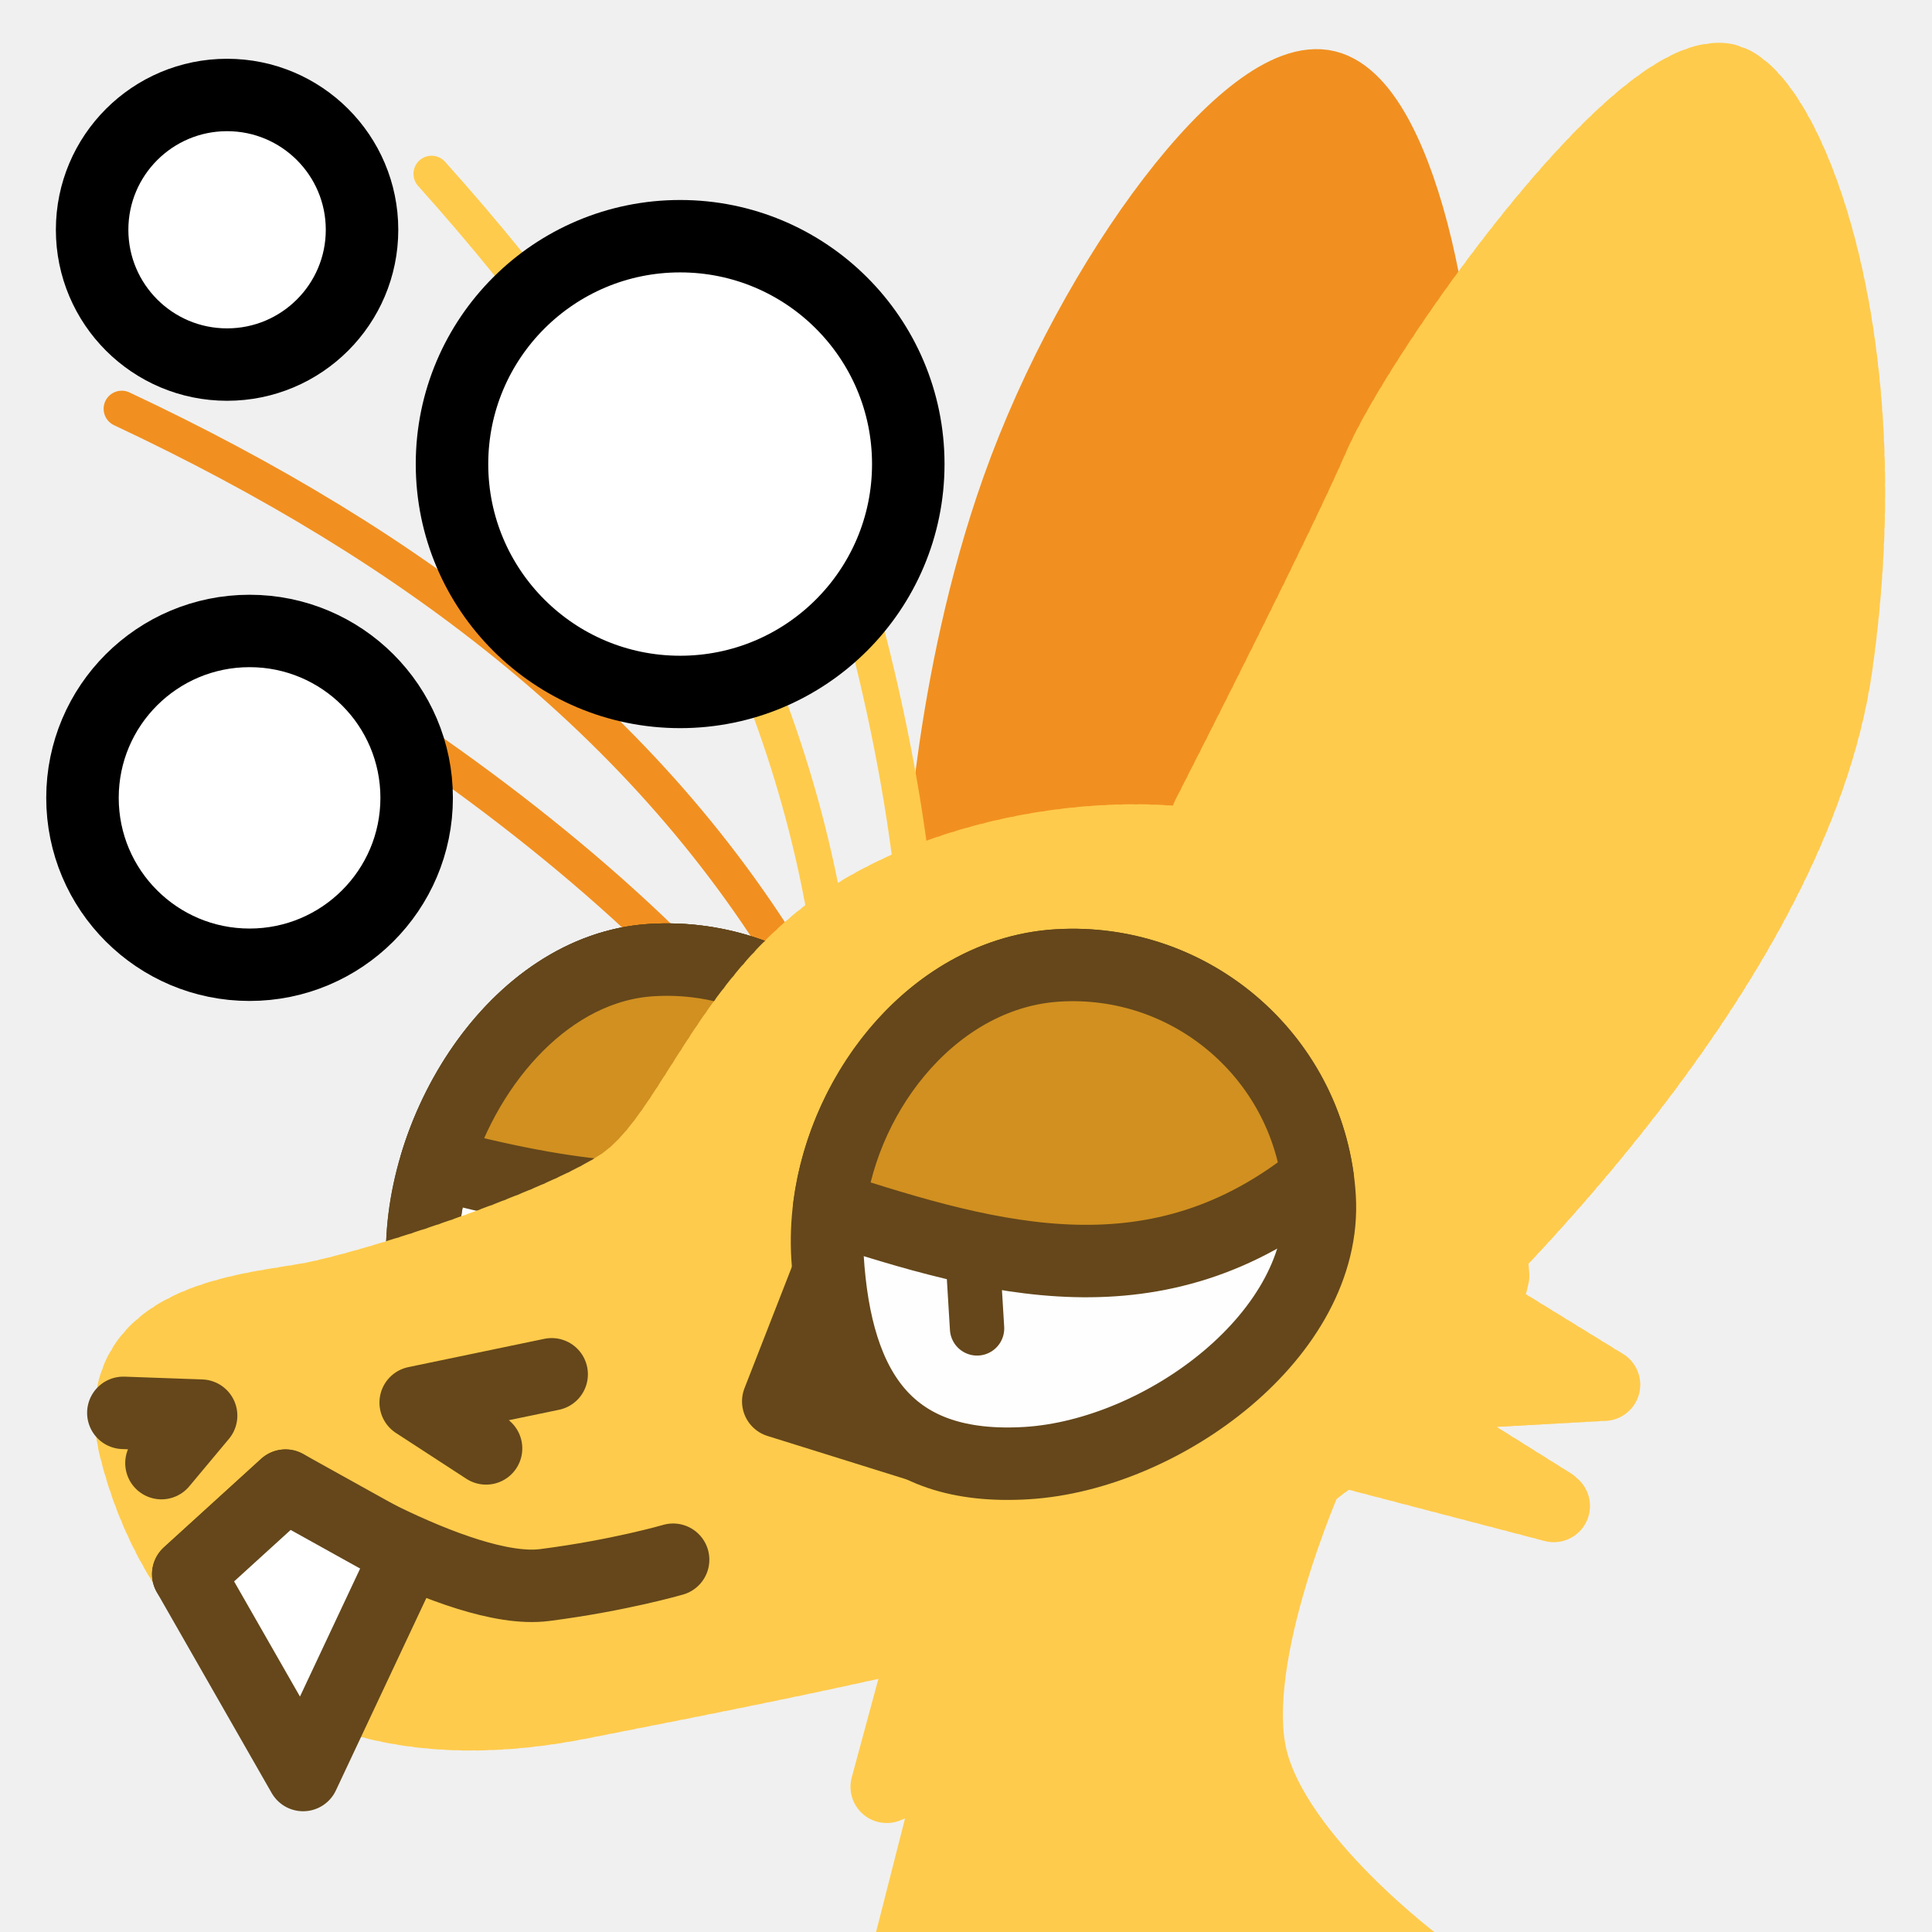
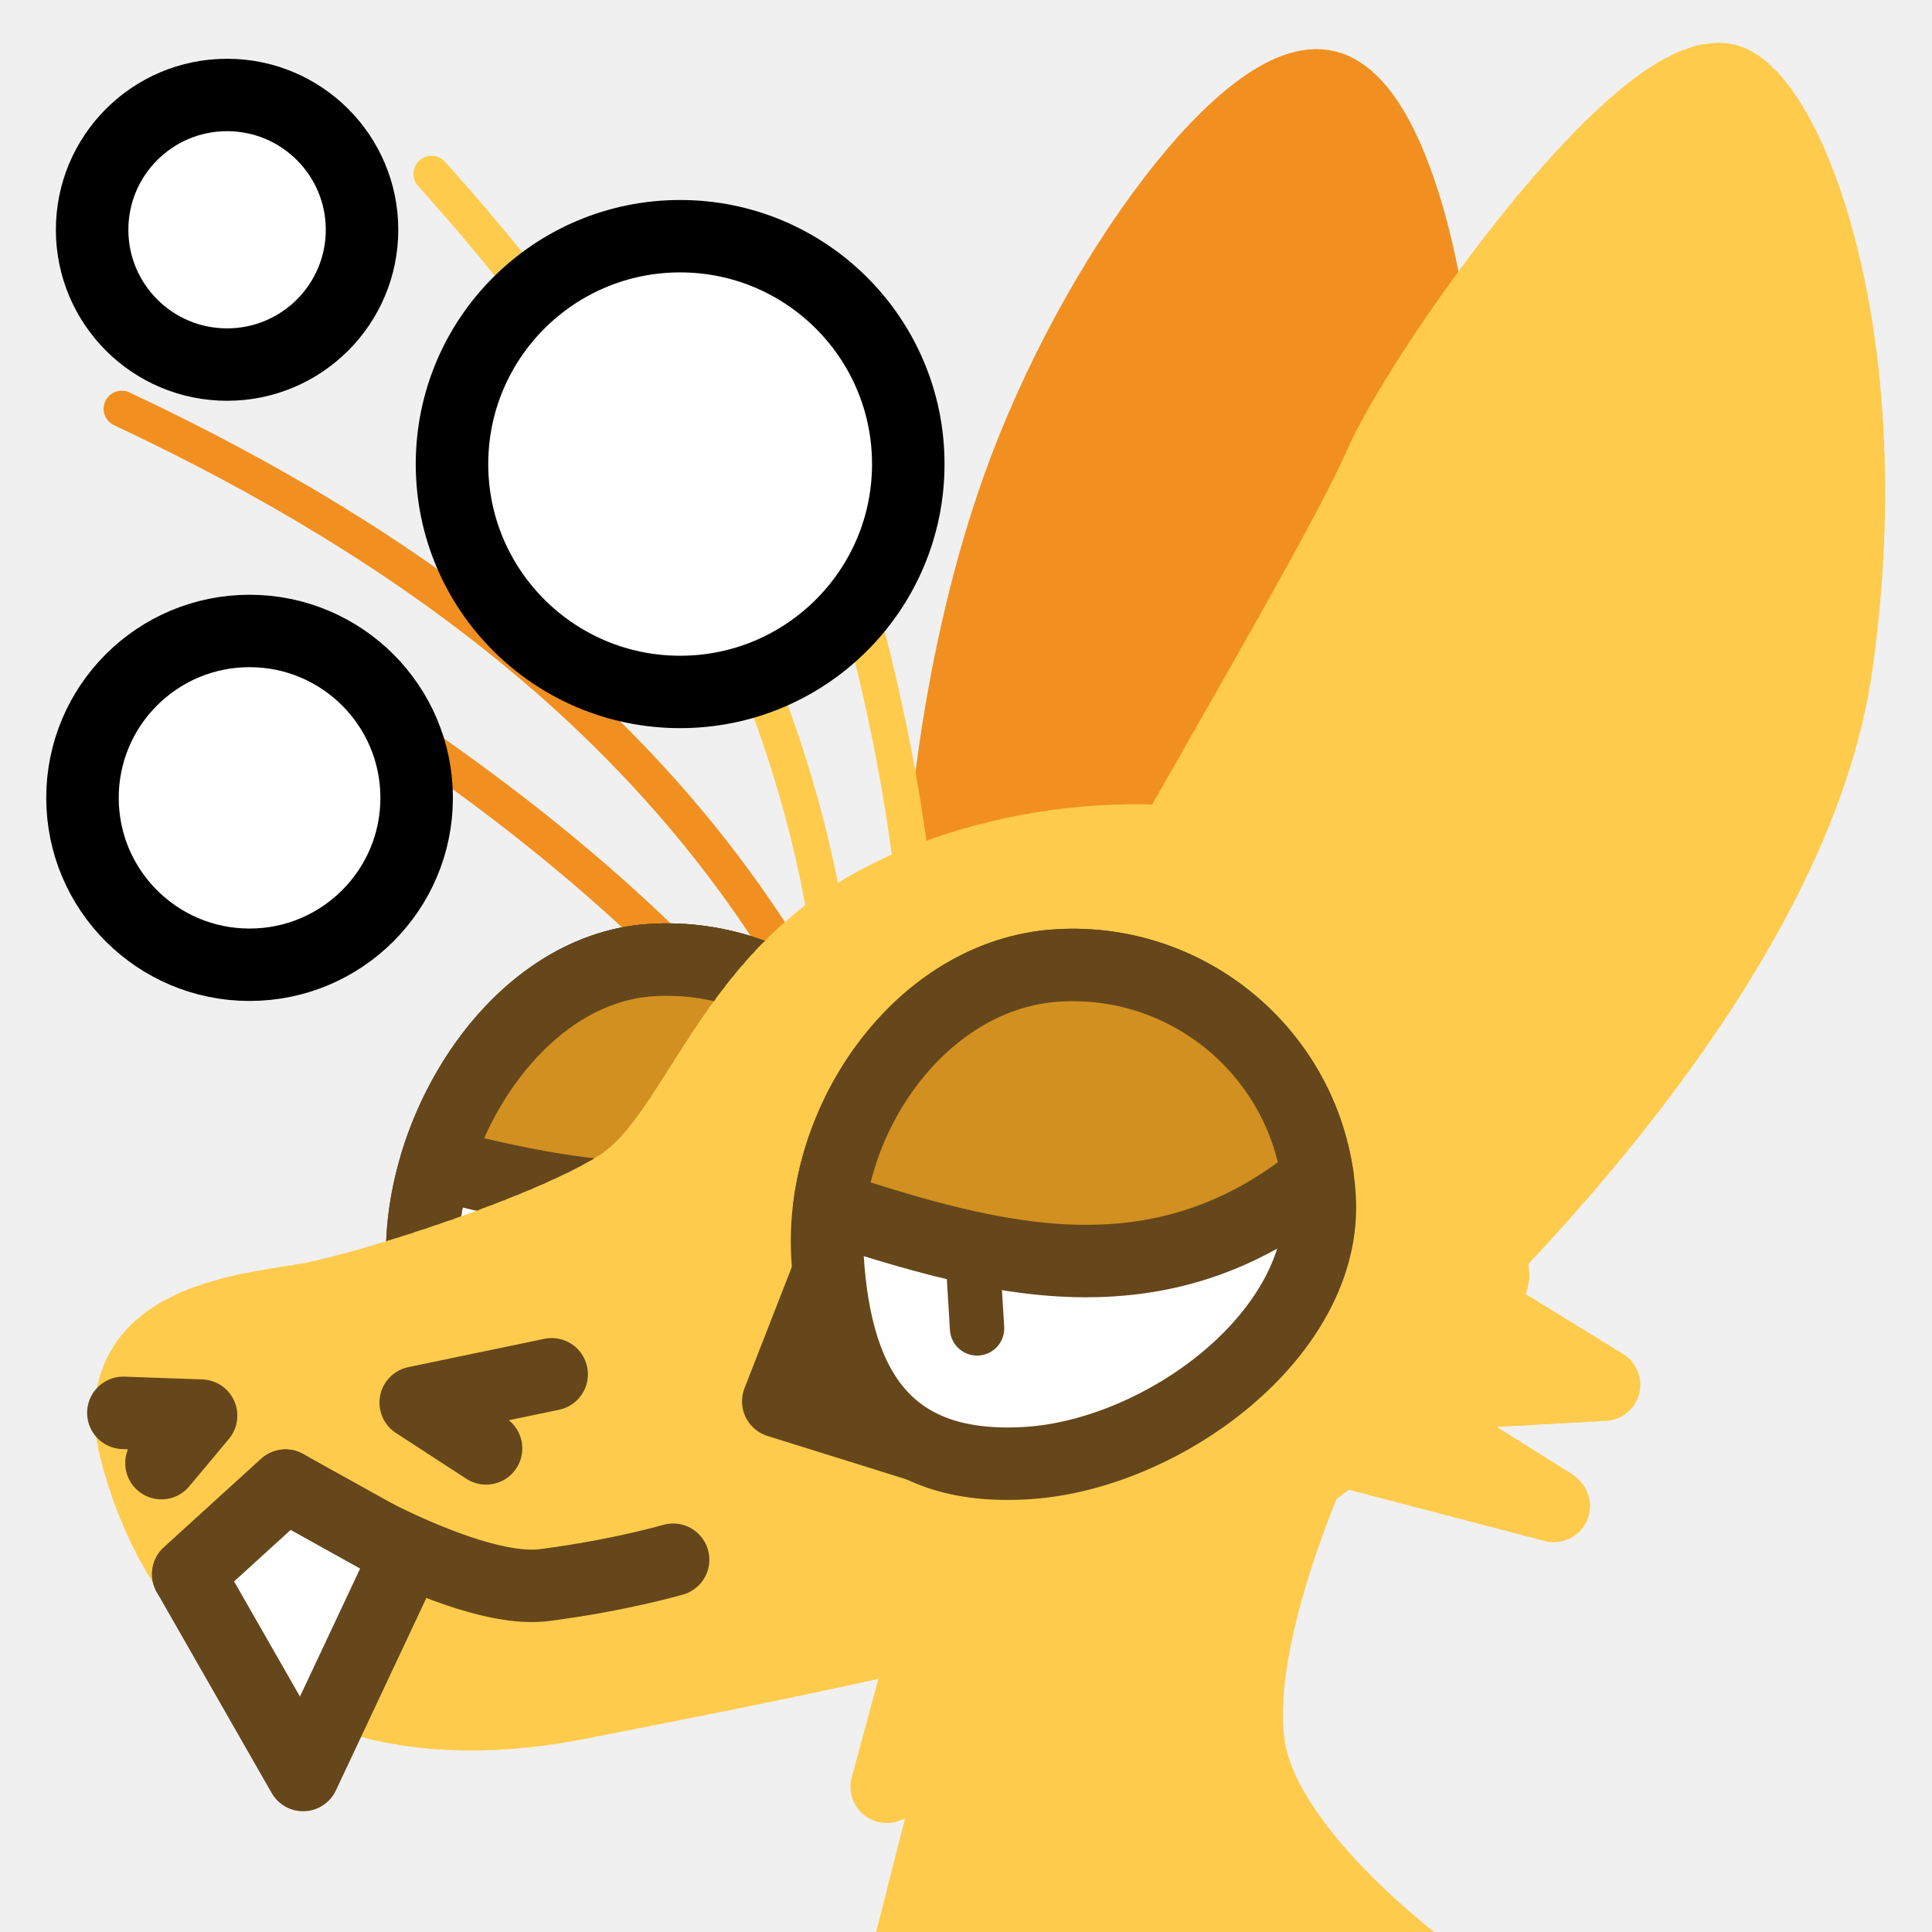
<svg xmlns="http://www.w3.org/2000/svg" version="1.1" id="svg824" width="1706.667" height="1706.667" viewBox="0 0 1706.667 1706.667">
  <defs id="defs828" />
  <g id="layer1" style="display:inline">
    <path style="display:none;fill:#123456;stroke:#123456;stroke-width:64;stroke-linecap:round;stroke-linejoin:round;-inkscape-stroke:none;paint-order:fill markers stroke;stop-color:#000000" d="m 1298.031,865.098 c 70.798,131.454 185.382,239.025 198.706,401.828 -29.438,-19.135 -55.932,-14.719 -79.483,13.247 91.022,54.7 58.514,175.917 81.69,267.15 l -99.353,6.624 c 66.759,58.919 81.773,128.186 90.522,198.706 l -494.507,2.208 c -24.38,-41.481 23.115,-208.563 66.236,-227.044 0,0 3.379,-20.015 -75.353,-9.455 C 1015.23,1271.09 1172.184,1096.186 1298.031,865.098 Z" id="path3091" />
    <path style="opacity:1;fill:#ffcb4c;fill-opacity:1;stroke:#ffcb4c;stroke-width:64;stroke-linecap:round;stroke-linejoin:round;stroke-miterlimit:4;stroke-dasharray:none;stroke-dashoffset:0;stroke-opacity:1;paint-order:fill markers stroke;stop-color:#000000" d="m 848.093,1338.888 -64.785,239.508 62.822,-25.521 -51.043,200.244 459.384,-15.705 c 0,0 -127.607,-94.233 -149.202,-184.539 -21.595,-90.306 51.043,-253.25 51.043,-253.25 z" id="path3340" />
    <g id="g12988" transform="rotate(-3.47906,870.2883,812.0801)">
      <path style="display:inline;fill:none;fill-opacity:1;stroke:#f19020;stroke-width:32;stroke-linecap:round;stroke-linejoin:round;stroke-miterlimit:4;stroke-dasharray:none;stroke-dashoffset:0;stroke-opacity:1;paint-order:fill markers stroke;stop-color:#000000" d="m 214.247,510.634 c 146.957,90.167 298.173,215.743 401.657,338.766" id="path6280-0-6" />
      <path style="display:inline;fill:none;fill-opacity:1;stroke:#f19020;stroke-width:32;stroke-linecap:round;stroke-linejoin:round;stroke-miterlimit:4;stroke-dasharray:none;stroke-dashoffset:0;stroke-opacity:1;paint-order:fill markers stroke;stop-color:#000000" d="M 136.307,315.67 C 386.364,452.289 592.003,626.13 711.506,872.152" id="path6280-3" />
      <g id="g12997">
        <path id="path1915-9" style="display:inline;fill:#fefefe;stroke:#65471b;stroke-width:64;stroke-linecap:round;stroke-linejoin:round;paint-order:fill markers stroke;stop-color:#000000" d="m 792.618,1048.728 c 10e-6,120.717 -155.86,218.577 -276.577,218.577 -120.717,0 -160.577,-55.86 -160.577,-176.577 0,-120.717 97.86,-260.577 218.577,-260.577 120.717,0 218.577,97.86 218.577,218.577 z" />
        <path style="opacity:1;fill:#ffffff;fill-opacity:1;stroke:#65471b;stroke-width:48;stroke-linecap:round;stroke-linejoin:round;stroke-miterlimit:4;stroke-dasharray:none;stroke-dashoffset:0;stroke-opacity:1;paint-order:fill markers stroke;stop-color:#000000" d="M 498.974,962.622 V 1132.626" id="path2372" />
        <path id="path11566" style="display:inline;fill:#880088;fill-opacity:0;stroke:#65471b;stroke-width:64;stroke-linecap:round;stroke-linejoin:round;paint-order:fill markers stroke;stop-color:#000000" d="m 792.618,1048.728 c 10e-6,120.717 -155.86,218.577 -276.577,218.577 -120.717,0 -160.577,-55.86 -160.577,-176.577 0,-120.717 97.86,-260.577 218.577,-260.577 120.717,0 218.577,97.86 218.577,218.577 z" />
        <path id="path1601" style="display:inline;fill:#d19020;fill-opacity:1;stroke:#65471b;stroke-width:64;stroke-linecap:round;stroke-linejoin:round;paint-order:fill markers stroke;stop-color:#000000" d="m 574.041,830.15 c -90.155,0 -167.541,78.014 -200.957,167.797 278.546,92.182 286.363,6.99 413.541,0 C 763.723,901.731 677.268,830.15 574.041,830.15 Z" />
      </g>
      <path style="display:inline;opacity:1;fill:#f19020;fill-opacity:1;stroke:#f19020;stroke-width:64;stroke-linecap:round;stroke-miterlimit:4;stroke-dasharray:none;stroke-dashoffset:0;stroke-opacity:1;paint-order:fill markers stroke;stop-color:#000000" d="m 833.686,779.171 c 0,0 16.754,-176.444 88.199,-344.631 78.596,-185.022 228.665,-358.994 294.099,-338.443 65.434,20.551 97.58,243.631 74.217,383.721 -23.363,140.09 -164.871,414.415 -164.871,414.415 z" id="path1640" />
      <path id="path1148" style="display:inline;opacity:1;fill:#ffcb4c;stroke:#ffcb4c;stroke-width:64;stroke-linecap:round;stroke-linejoin:round;stroke-miterlimit:4;stroke-dasharray:6.4, 6.4;stroke-dashoffset:0;stroke-opacity:1;paint-order:fill markers stroke;stop-color:#000000" d="m 1299.055,1153.559 c 0,0 -0.108,-10.821 -0.951,-28.418 -0.422,-8.799 -1.026,-19.291 -1.895,-30.973 -0.869,-11.681 -2,-24.552 -3.473,-38.105 -1.473,-13.553 -3.289,-27.788 -5.523,-42.201 -2.235,-14.413 -4.889,-29.005 -8.043,-43.268 -1.577,-7.131 -3.279,-14.182 -5.115,-21.086 -1.836,-6.904 -3.807,-13.662 -5.922,-20.213 -2.115,-6.551 -4.373,-12.892 -6.787,-18.963 -2.414,-6.071 -4.983,-11.87 -7.715,-17.334 -2.732,-5.464 -5.935,-10.786 -9.539,-15.961 -3.604,-5.175 -7.611,-10.205 -11.949,-15.084 -4.338,-4.879 -9.007,-9.609 -13.94,-14.186 -4.932,-4.576 -10.126,-8.999 -15.514,-13.266 -5.387,-4.266 -10.967,-8.375 -16.67,-12.324 -5.703,-3.949 -11.53,-7.738 -17.41,-11.363 -11.761,-7.251 -23.737,-13.847 -35.371,-19.76 -11.634,-5.913 -22.926,-11.142 -33.32,-15.66 -10.395,-4.519 -19.891,-8.326 -27.934,-11.395 -16.085,-6.137 -26.354,-9.318 -26.354,-9.318 -106.831,-15.988 -232.175,6.969 -312.625,60.014 -101.267,66.77 -136.887,176.629 -198.707,211.955 -61.82,35.325 -225.2,77.273 -280.396,83.897 -55.196,6.623 -183.25,6.625 -161.172,123.641 22.078,117.016 112.599,282.605 377.541,247.279 264.942,-35.326 313.515,-44.157 536.508,-88.314 22.897,-4.534 116.553,-74.9 149.533,-93.528 l 185.512,60.765 -127.272,-90.868 c 5.358,-4.84 10.6,-9.718 15.633,-14.637 l 160.81,0.747 -103.615,-72.79 c 3.481,-6.554 6.481,-13.021 8.627,-19.307 1.052,-3.082 2.033,-6.627 3.047,-9.977 z" />
      <path style="display:none;fill:#123456;stroke:#123456;stroke-width:64;stroke-linecap:round;stroke-linejoin:round;-inkscape-stroke:none;paint-order:fill markers stroke;stop-color:#000000" d="M 880.931,744.045 C 763.916,771.643 622.613,916.257 622.613,916.257 620.953,833.211 611.28,749.437 735.213,677.809 c -124.695,-7.457 -249.288,-15.117 -408.452,46.365 0,0 303.226,-263.622 490.142,-280.397 172.212,-15.455 264.942,37.533 264.942,37.533 -0.192,-45.683 -31.458,-88.259 -90.522,-128.055 0,0 295.852,97.145 333.385,194.291 37.533,97.145 28.702,167.796 28.702,167.796 l -243.752,34.923 c 0,0 -111.711,-33.819 -228.727,-6.221 z" id="path1637" />
-       <path id="path13483" style="display:inline;opacity:1;fill:#ffcb4c;stroke:#ffcb4c;stroke-width:64;stroke-linecap:round;stroke-linejoin:round;stroke-miterlimit:4;stroke-dasharray:6.4, 6.4;stroke-dashoffset:0;stroke-opacity:1;paint-order:fill markers stroke;stop-color:#000000" d="m 1565.611,110.874 c -78.441,-12.824 -282.61,242.45 -323.495,322.958 -36.402,71.68 -141.111,249.999 -170.839,300.524 0,0 9.621,4.796 24.505,13.448 7.442,4.326 16.2,9.616 25.729,15.752 9.529,6.136 19.829,13.119 30.357,20.831 10.528,7.712 21.283,16.155 31.72,25.208 5.218,4.527 10.357,9.206 15.349,14.023 4.992,4.818 9.835,9.773 14.463,14.852 4.628,5.08 9.041,10.283 13.17,15.595 4.129,5.312 7.974,10.734 11.468,16.249 3.494,5.515 6.637,11.125 9.359,16.814 2.722,5.689 5.024,11.458 6.839,17.291 1.815,5.833 3.414,11.971 4.817,18.352 1.403,6.38 2.608,13.004 3.639,19.809 1.03,6.806 1.885,13.794 2.583,20.904 0.698,7.11 1.24,14.343 1.646,21.635 0.811,14.585 1.077,29.413 0.957,43.998 -0.12,14.585 -0.625,28.926 -1.358,42.539 -0.733,13.613 -1.693,26.498 -2.721,38.167 -1.027,11.668 -2.124,22.121 -3.127,30.872 -2.007,17.503 -3.646,28.199 -3.646,28.199 114.556,-100.365 332.568,-315.48 377.356,-534.468 61.321,-299.822 -17.902,-515.236 -68.77,-523.552 z" />
+       <path id="path13483" style="display:inline;opacity:1;fill:#ffcb4c;stroke:#ffcb4c;stroke-width:64;stroke-linecap:round;stroke-linejoin:round;stroke-miterlimit:4;stroke-dasharray:6.4, 6.4;stroke-dashoffset:0;stroke-opacity:1;paint-order:fill markers stroke;stop-color:#000000" d="m 1565.611,110.874 c -78.441,-12.824 -282.61,242.45 -323.495,322.958 -36.402,71.68 -194.244,304.045 -223.972,354.57 0,0 62.754,-49.249 77.638,-40.598 7.442,4.326 16.2,9.616 25.729,15.752 9.529,6.136 19.829,13.119 30.357,20.831 10.528,7.712 21.283,16.155 31.72,25.208 5.218,4.527 10.357,9.206 15.349,14.023 4.992,4.818 9.835,9.773 14.463,14.852 4.628,5.08 9.041,10.283 13.17,15.595 4.129,5.312 7.974,10.734 11.468,16.249 3.494,5.515 6.637,11.125 9.359,16.814 2.722,5.689 5.024,11.458 6.839,17.291 1.815,5.833 3.414,11.971 4.817,18.352 1.403,6.38 2.608,13.004 3.639,19.809 1.03,6.806 1.885,13.794 2.583,20.904 0.698,7.11 1.24,14.343 1.646,21.635 0.811,14.585 1.077,29.413 0.957,43.998 -0.12,14.585 -0.625,28.926 -1.358,42.539 -0.733,13.613 -1.693,26.498 -2.721,38.167 -1.027,11.668 -2.124,22.121 -3.127,30.872 -2.007,17.503 -3.646,28.199 -3.646,28.199 114.556,-100.365 332.568,-315.48 377.356,-534.468 61.321,-299.822 -17.902,-515.236 -68.77,-523.552 z" />
      <g id="g13003">
        <path style="opacity:1;fill:none;fill-opacity:1;stroke:#65471b;stroke-width:64;stroke-linecap:round;stroke-linejoin:round;stroke-miterlimit:4;stroke-dasharray:none;stroke-dashoffset:0;stroke-opacity:1;paint-order:fill markers stroke;stop-color:#000000" d="m 83.898,1201.07 68.443,6.623 -37.533,39.741" id="path2163" />
        <path style="opacity:1;fill:none;fill-opacity:1;stroke:#65471b;stroke-width:64;stroke-linecap:round;stroke-linejoin:round;stroke-miterlimit:4;stroke-dasharray:none;stroke-dashoffset:0;stroke-opacity:1;paint-order:fill markers stroke;stop-color:#000000" d="m 401.828,1251.85 -59.612,-44.157 121.432,-17.663" id="path2198" />
        <path style="opacity:1;fill:none;fill-opacity:1;stroke:#65471b;stroke-width:64;stroke-linecap:round;stroke-linejoin:round;stroke-miterlimit:4;stroke-dasharray:none;stroke-dashoffset:0;stroke-opacity:1;paint-order:fill markers stroke;stop-color:#000000" d="m 132.471,1346.787 90.522,-72.859 c 0,0 146.935,106.632 222.993,101.561 66.235,-4.416 114.808,-15.455 114.808,-15.455" id="path2200" />
        <path style="opacity:1;fill:#ffffff;fill-opacity:1;stroke:#65471b;stroke-width:64;stroke-linecap:round;stroke-linejoin:round;stroke-miterlimit:4;stroke-dasharray:none;stroke-dashoffset:0;stroke-opacity:1;paint-order:fill markers stroke;stop-color:#000000" d="m 222.993,1530.039 -90.522,-183.251 90.522,-72.859 103.769,66.235 z" id="path2202" />
      </g>
      <g id="g12993">
        <path style="opacity:1;fill:#65471b;fill-opacity:1;stroke:#65471b;stroke-width:64;stroke-linecap:round;stroke-linejoin:round;stroke-miterlimit:4;stroke-dasharray:none;stroke-dashoffset:0;stroke-opacity:1;paint-order:fill markers stroke;stop-color:#000000" d="m 661.976,1226.049 53.367,-115.501 86.531,168.711 z" id="path7852" />
        <path id="path1915" style="opacity:1;fill:#fefefe;stroke:#65471b;stroke-width:64;stroke-linecap:round;stroke-linejoin:round;paint-order:fill markers stroke;stop-color:#000000" d="m 1150.289,1075.222 c 0,120.717 -151.86,218.577 -272.577,218.577 -120.717,0 -164.577,-71.86 -164.577,-192.577 -2e-5,-120.717 97.86,-244.577 218.577,-244.577 120.717,-2e-5 218.577,97.86 218.577,218.577 z" />
        <path style="opacity:1;fill:#ffffff;fill-opacity:1;stroke:#65471b;stroke-width:48;stroke-linecap:round;stroke-linejoin:round;stroke-miterlimit:4;stroke-dasharray:none;stroke-dashoffset:0;stroke-opacity:1;paint-order:fill markers stroke;stop-color:#000000" d="m 841.19,982.492 v 189.875" id="path2350" />
        <path id="path1388" style="opacity:1;fill:#d19020;fill-opacity:1;stroke:#65471b;stroke-width:64;stroke-linecap:round;stroke-linejoin:round;paint-order:fill markers stroke;stop-color:#000000" d="m 931.713,856.645 c -106.132,-10e-6 -194.567,95.744 -214.395,200.914 142.073,55.801 284.358,105.661 432.197,0 C 1140.514,945.111 1046.477,856.645 931.713,856.645 Z" />
      </g>
      <g id="g10350" transform="rotate(16.52311,-1682.555,4529.974)" style="display:none">
        <ellipse style="fill:#5a2ca0;stroke:#442178;stroke-width:128;stroke-linecap:round;stroke-linejoin:round;stroke-opacity:1;paint-order:stroke fill markers;stop-color:#000000" id="path10133" cx="-156.118" cy="137.384" rx="1183.378" ry="243.545" />
        <path style="fill:#5a2ca0;stroke:#442178;stroke-width:128;stroke-linecap:round;stroke-linejoin:round;stroke-opacity:1;paint-order:fill markers stroke;stop-color:#000000" d="m -574.041,136.887 194.291,-688.849 604.95,-547.546 22.078,1223.148" id="path10248" />
      </g>
      <path style="display:inline;opacity:1;fill:none;fill-opacity:1;stroke:#ffcb4c;stroke-width:32;stroke-linecap:round;stroke-linejoin:round;stroke-miterlimit:4;stroke-dasharray:none;stroke-dashoffset:0;stroke-opacity:1;paint-order:fill markers stroke;stop-color:#000000" d="M 422.098,125.101 C 599.1,348.402 720.689,588.661 734.815,861.807" id="path6280" />
      <path style="display:inline;fill:none;fill-opacity:1;stroke:#ffcb4c;stroke-width:32;stroke-linecap:round;stroke-linejoin:round;stroke-miterlimit:4;stroke-dasharray:none;stroke-dashoffset:0;stroke-opacity:1;paint-order:fill markers stroke;stop-color:#000000" d="m 711.568,296.293 c 57.336,162.601 95.675,355.385 98.55,516.119" id="path6280-0" />
    </g>
    <g id="g4292" transform="matrix(1.285629,0,0,1.284133,-74.74159,-55.02512)" style="stroke-width:0.778">
      <circle style="fill:#ffffff;fill-opacity:1;stroke:#000000;stroke-width:49.81;stroke-linecap:round;stroke-linejoin:round;paint-order:fill markers stroke;stop-color:#000000" id="path4203" cx="229.616" cy="591.703" r="114.808" />
      <circle style="fill:#ffffff;fill-opacity:1;stroke:#000000;stroke-width:49.81;stroke-linecap:round;stroke-linejoin:round;paint-order:fill markers stroke;stop-color:#000000" id="path4205" cx="525.468" cy="362.087" r="156.757" />
      <circle style="fill:#ffffff;fill-opacity:1;stroke:#000000;stroke-width:49.81;stroke-linecap:round;stroke-linejoin:round;paint-order:fill markers stroke;stop-color:#000000" id="path4207" cx="214.161" cy="200.914" r="92.73" />
    </g>
  </g>
</svg>
